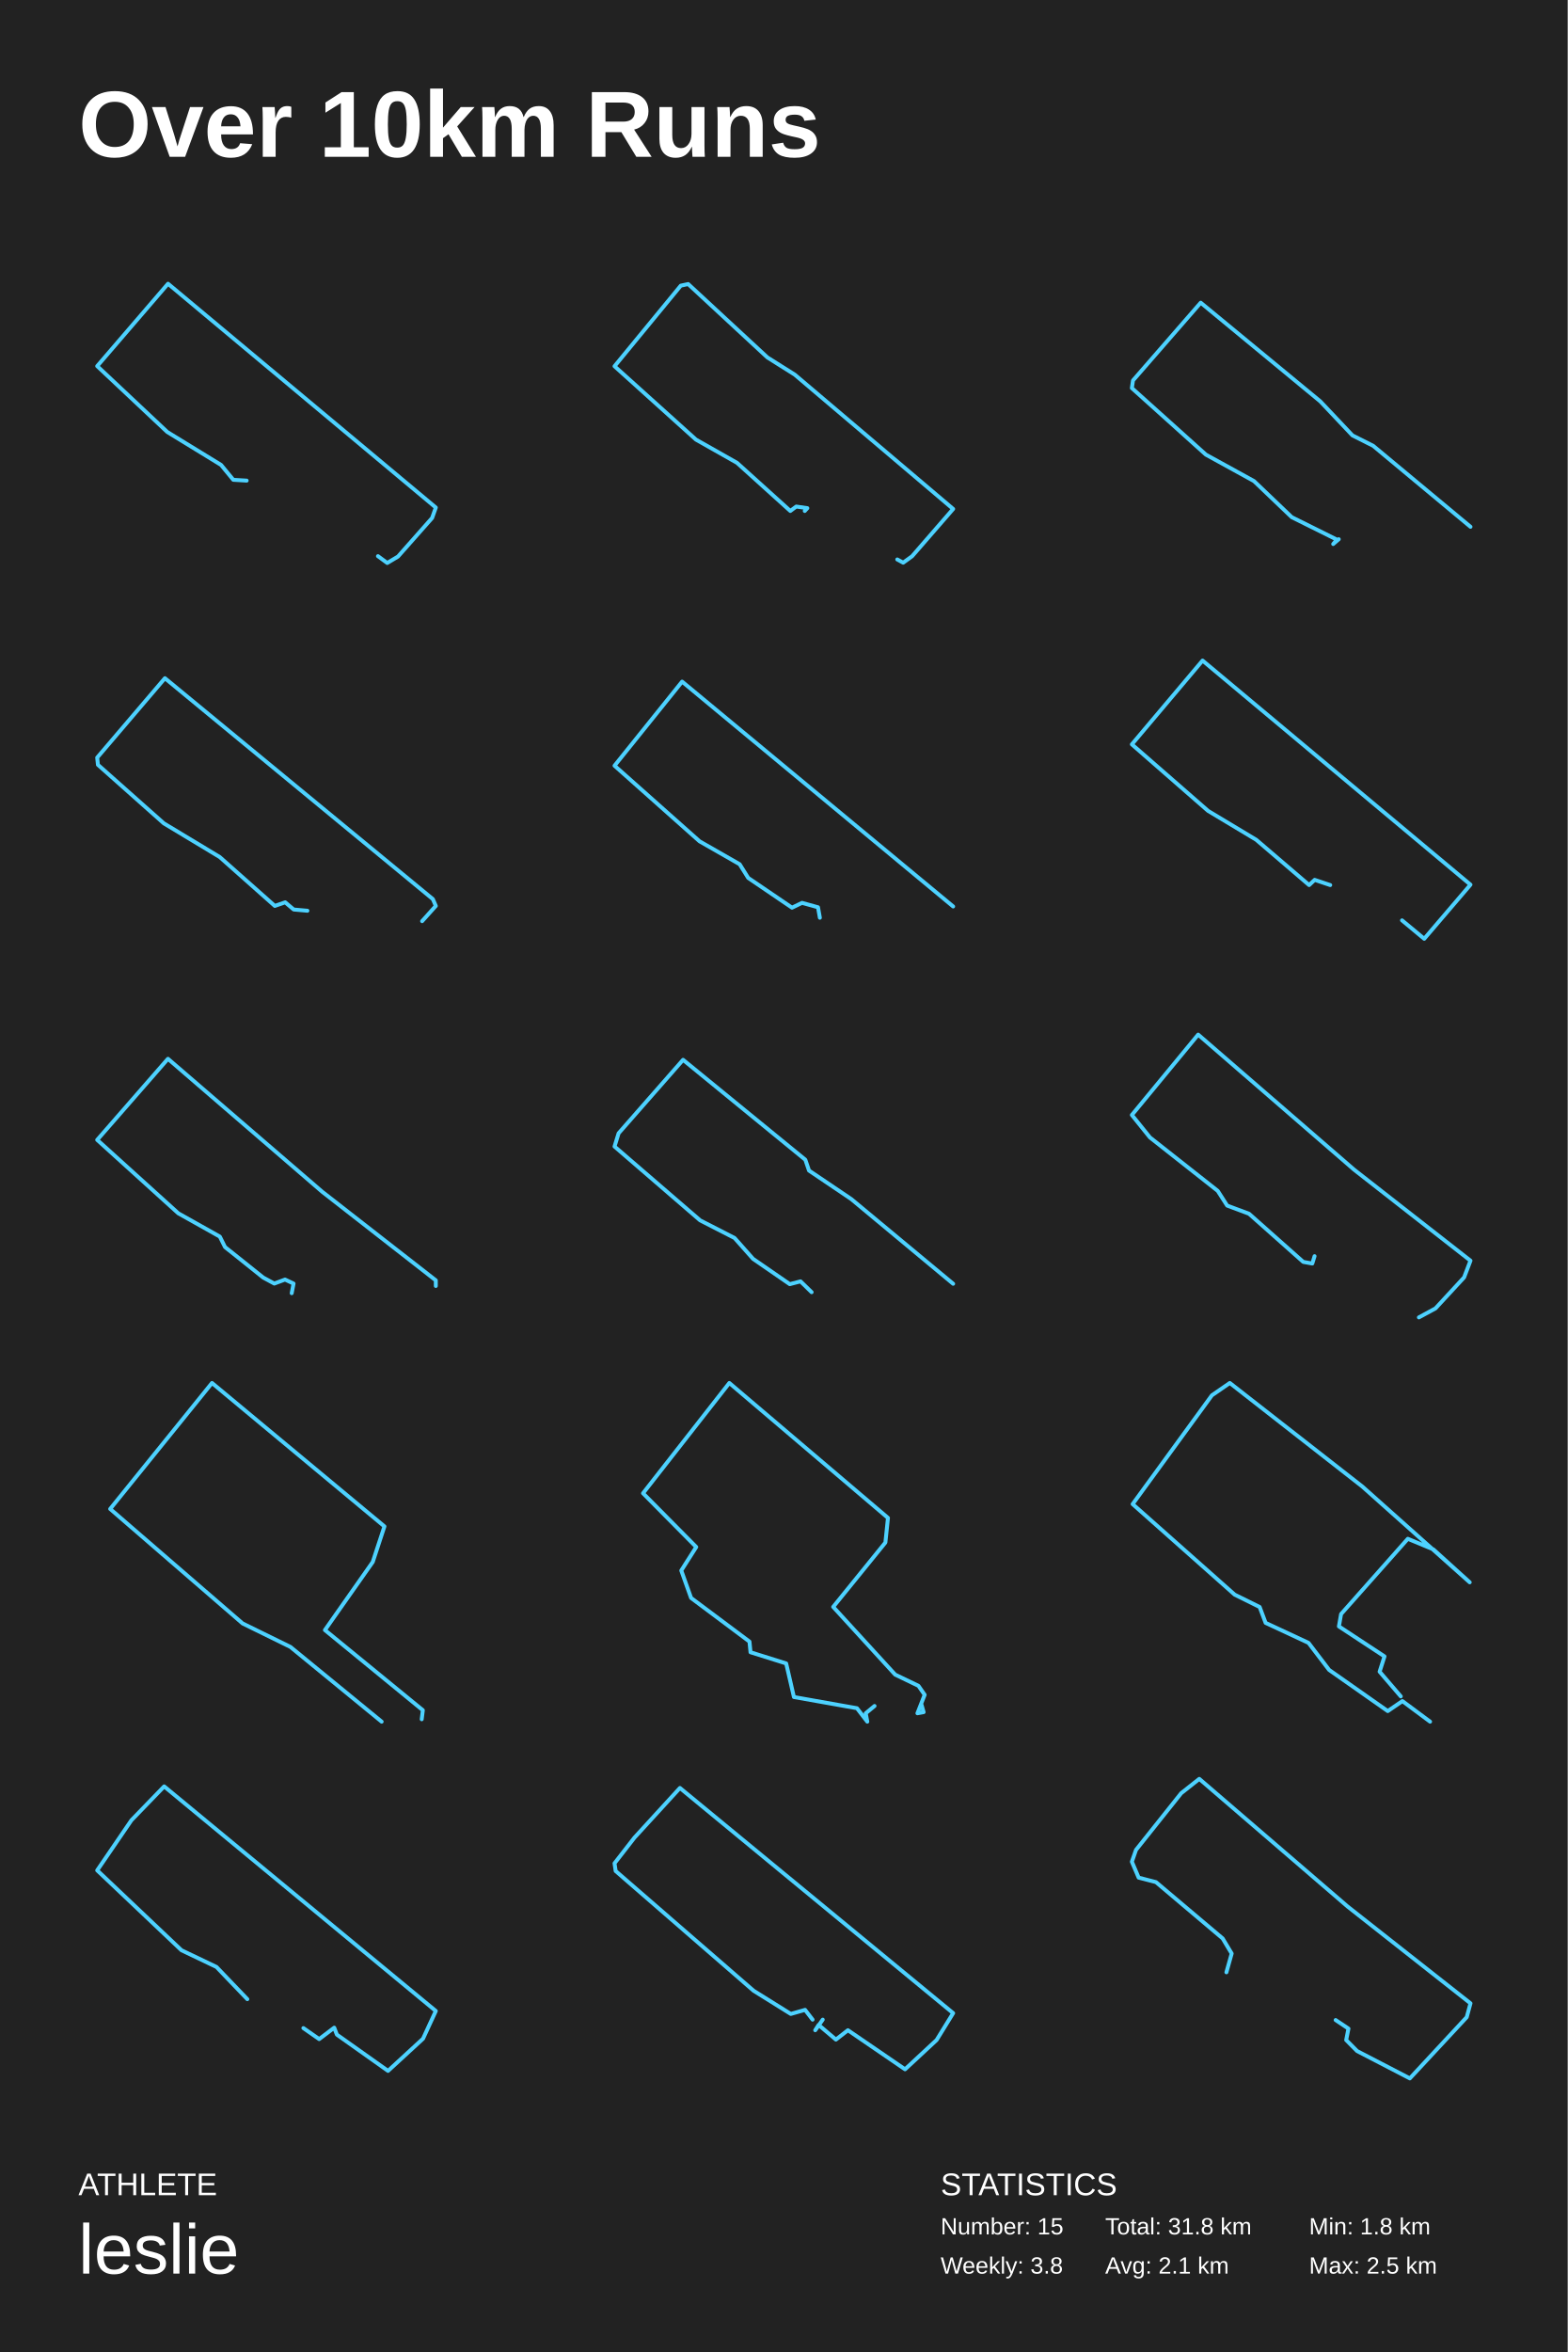
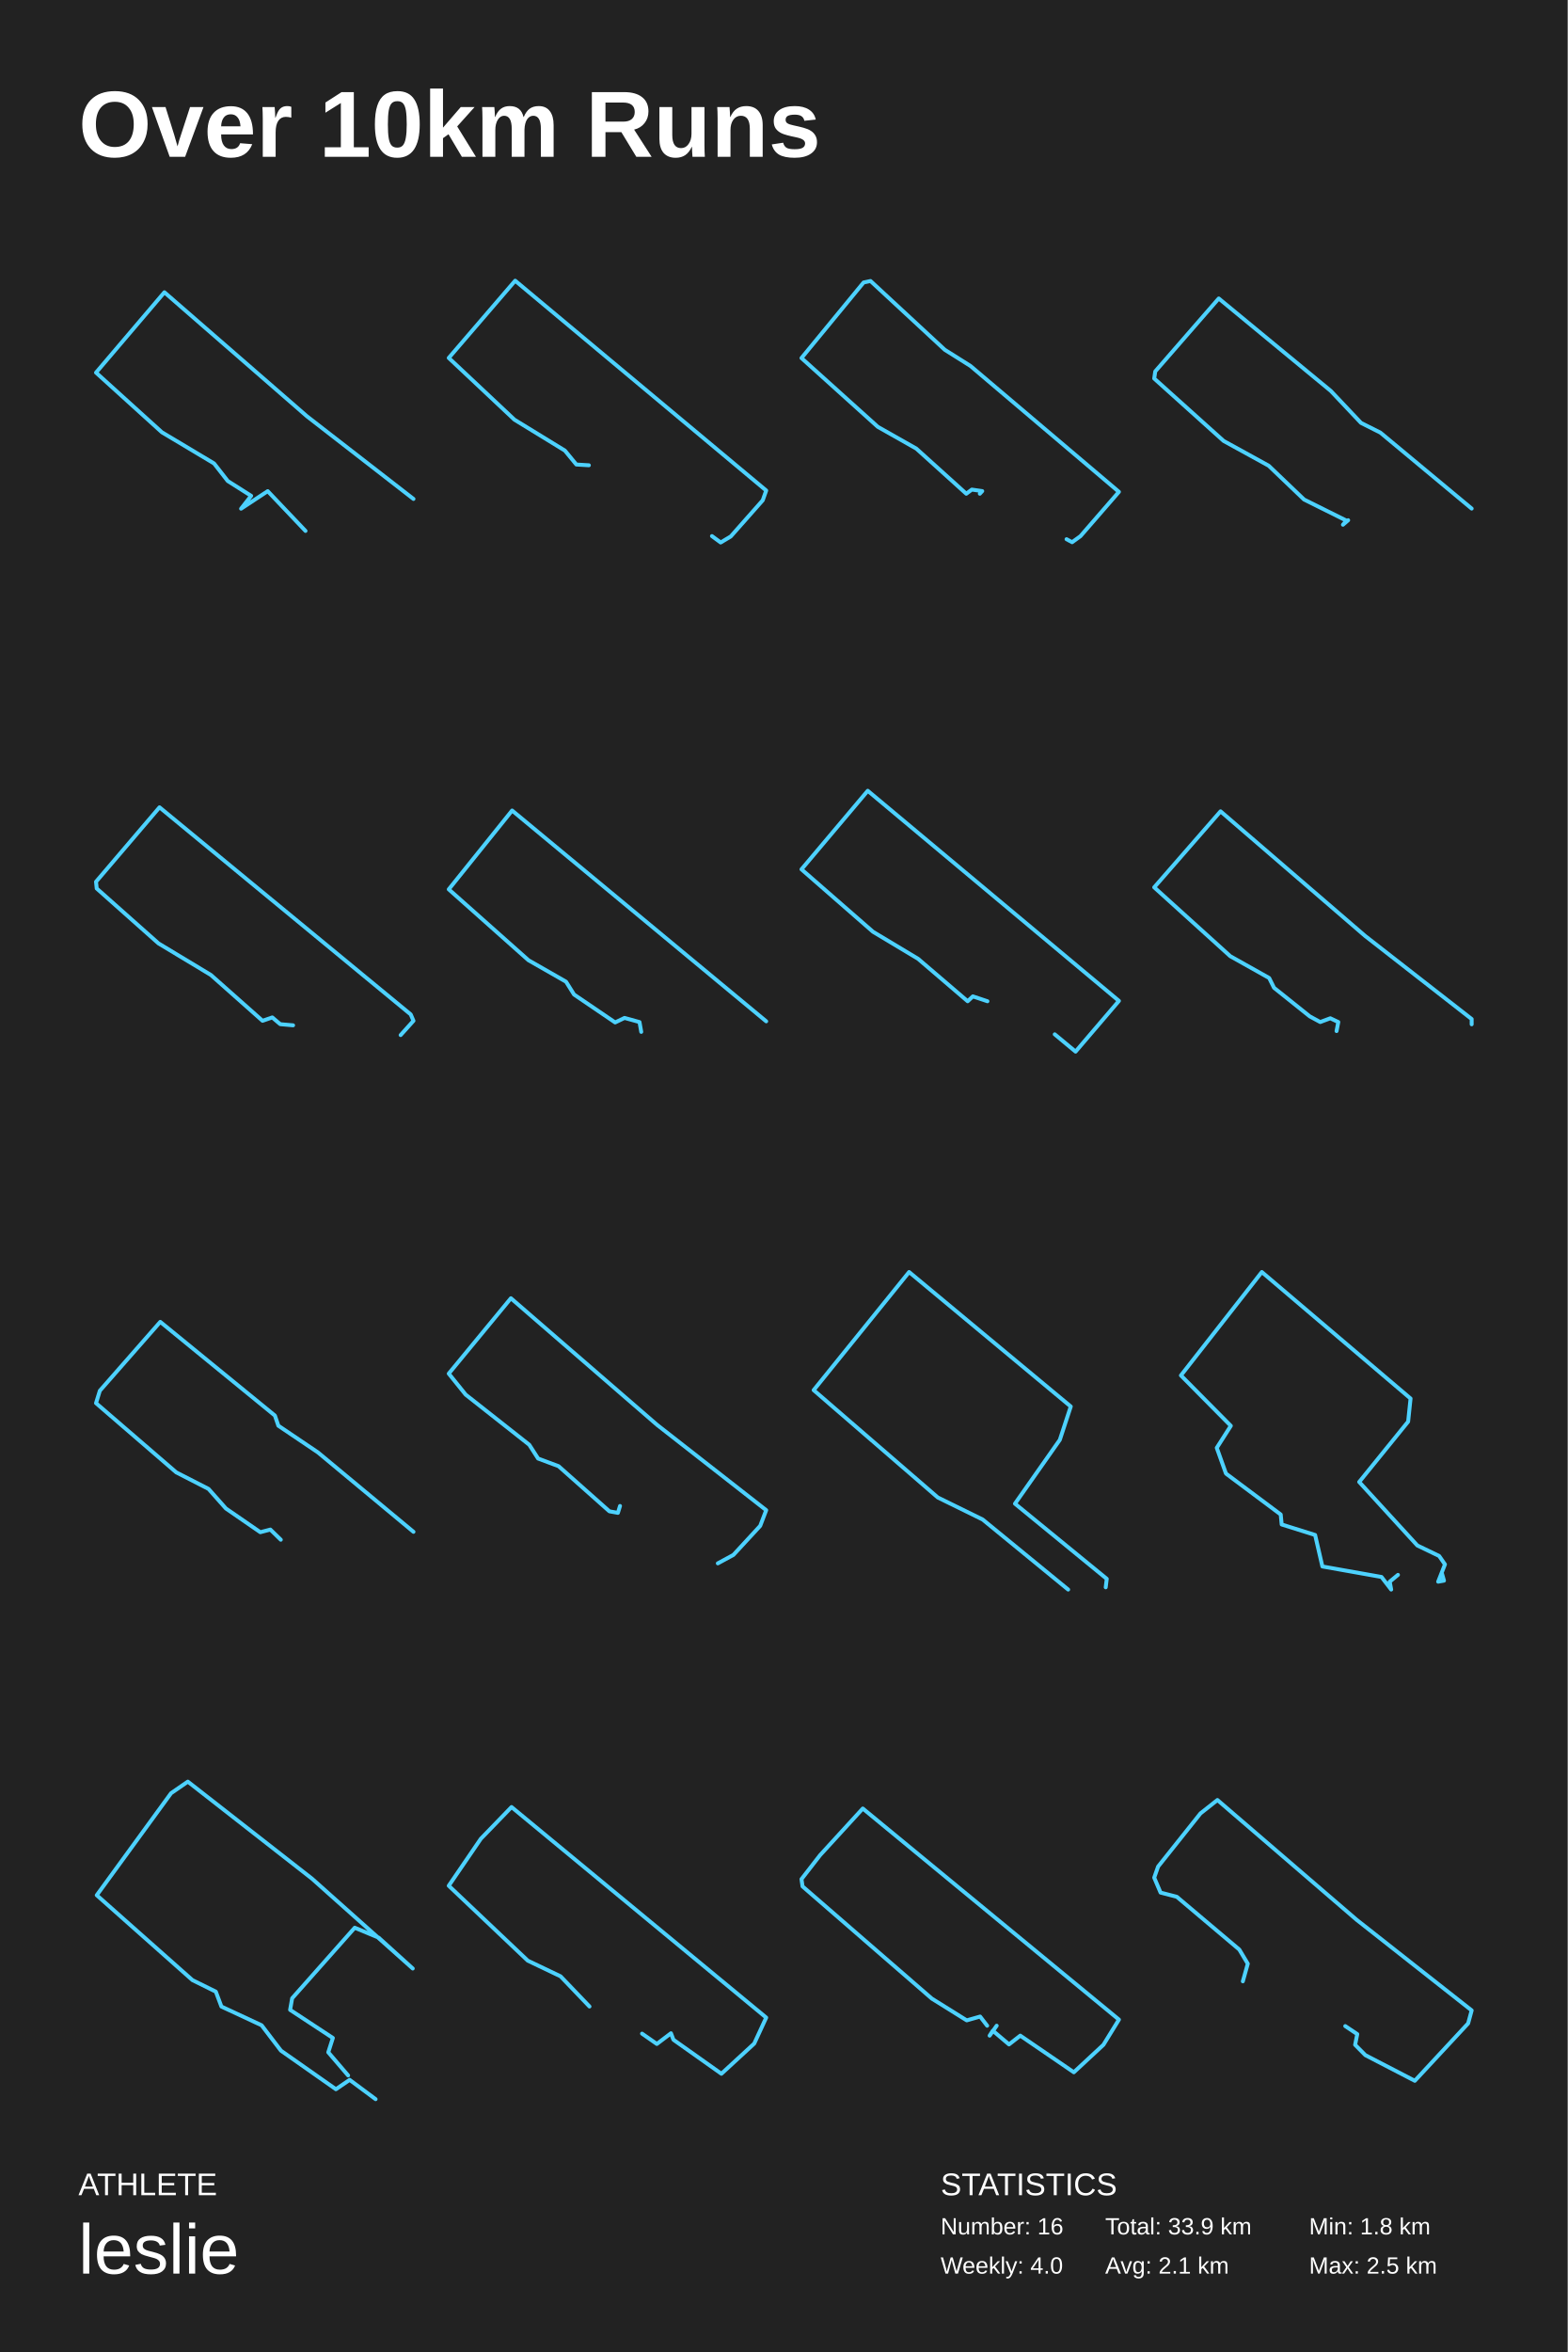
<svg xmlns="http://www.w3.org/2000/svg" baseProfile="full" height="300mm" version="1.1" viewBox="0,0,200,300" width="200mm">
  <defs />
  <rect fill="#222222" height="300" width="200" x="0" y="0" />
  <text fill="#FFFFFF" style="font-size:12px; font-family:Arial; font-weight:bold;" x="10" y="20">Over 10km Runs</text>
  <text fill="#FFFFFF" style="font-size:4px; font-family:Arial" x="10" y="280">ATHLETE</text>
  <text fill="#FFFFFF" style="font-size:9px; font-family:Arial" x="10" y="290">leslie</text>
  <text fill="#FFFFFF" style="font-size:4px; font-family:Arial" x="120" y="280">STATISTICS</text>
-   <text fill="#FFFFFF" style="font-size:3px; font-family:Arial" x="120" y="285">Number: 15</text>
-   <text fill="#FFFFFF" style="font-size:3px; font-family:Arial" x="120" y="290">Weekly: 3.8</text>
-   <text fill="#FFFFFF" style="font-size:3px; font-family:Arial" x="141" y="285">Total: 31.8 km</text>
+   <text fill="#FFFFFF" style="font-size:3px; font-family:Arial" x="120" y="285">Number: 16</text>
+   <text fill="#FFFFFF" style="font-size:3px; font-family:Arial" x="120" y="290">Weekly: 4.0</text>
+   <text fill="#FFFFFF" style="font-size:3px; font-family:Arial" x="141" y="285">Total: 33.9 km</text>
  <text fill="#FFFFFF" style="font-size:3px; font-family:Arial" x="141" y="290">Avg: 2.1 km</text>
  <text fill="#FFFFFF" style="font-size:3px; font-family:Arial" x="167" y="285">Min: 1.8 km</text>
  <text fill="#FFFFFF" style="font-size:3px; font-family:Arial" x="167" y="290">Max: 2.5 km</text>
-   <polyline fill="none" points="31.469,61.303 29.765,61.201 28.204,59.304 21.343,55.102 12.4,46.697 21.437,36.191 55.6,64.737 55.127,66.069 50.774,70.989 49.402,71.809 48.219,70.938" stroke="#4dd2ff" stroke-linecap="round" stroke-linejoin="round" stroke-width="0.5" />
-   <polyline fill="none" points="102.668,65.173 102.998,64.815 101.582,64.611 100.826,65.173 94.028,59.037 88.787,56.071 78.4,46.713 86.851,36.435 87.795,36.23 97.899,45.588 101.393,47.787 121.6,64.918 116.359,70.952 115.226,71.77 114.471,71.361" stroke="#4dd2ff" stroke-linecap="round" stroke-linejoin="round" stroke-width="0.5" />
-   <polyline fill="none" points="170.792,68.778 170.084,69.392 170.556,68.83 164.796,65.966 159.98,61.364 153.843,57.989 144.4,49.5 144.542,48.529 153.182,38.608 168.431,51.188 172.539,55.534 175.183,56.864 187.6,67.193" stroke="#4dd2ff" stroke-linecap="round" stroke-linejoin="round" stroke-width="0.5" />
-   <polyline fill="none" points="39.217,116.165 37.47,116.011 36.384,115.091 35.062,115.551 28.028,109.313 20.898,105.017 12.494,97.551 12.4,96.631 21.04,86.506 55.222,114.682 55.6,115.551 53.853,117.494" stroke="#4dd2ff" stroke-linecap="round" stroke-linejoin="round" stroke-width="0.5" />
-   <polyline fill="none" points="104.595,117.058 104.358,115.724 102.321,115.16 101.042,115.775 95.453,111.979 94.363,110.235 89.247,107.31 78.4,97.665 87.021,86.942 121.6,115.621" stroke="#4dd2ff" stroke-linecap="round" stroke-linejoin="round" stroke-width="0.5" />
-   <polyline fill="none" points="169.706,112.892 167.723,112.227 167.015,112.892 160.264,107.114 154.126,103.432 144.4,94.943 153.418,84.256 187.6,112.841 181.698,119.744 178.866,117.392" stroke="#4dd2ff" stroke-linecap="round" stroke-linejoin="round" stroke-width="0.5" />
-   <polyline fill="none" points="37.214,164.948 37.45,163.72 36.363,163.208 34.993,163.72 33.575,162.952 28.706,159.061 28.045,157.73 22.751,154.761 12.4,145.393 21.428,135.052 41.09,151.997 55.6,163.31 55.6,164.027" stroke="#4dd2ff" stroke-linecap="round" stroke-linejoin="round" stroke-width="0.5" />
-   <polyline fill="none" points="103.545,164.82 102.127,163.438 100.756,163.796 96.077,160.571 93.714,157.909 89.318,155.657 78.4,146.238 78.92,144.548 87.144,135.18 102.741,147.927 103.214,149.309 108.602,152.944 121.6,163.745" stroke="#4dd2ff" stroke-linecap="round" stroke-linejoin="round" stroke-width="0.5" />
-   <polyline fill="none" points="167.706,160.227 167.418,161.164 166.264,160.956 159.345,154.814 156.558,153.774 155.356,151.9 146.707,145.082 144.4,142.219 152.857,131.966 172.752,149.194 187.6,160.8 186.783,162.934 183.131,166.889 181.017,168.034" stroke="#4dd2ff" stroke-linecap="round" stroke-linejoin="round" stroke-width="0.5" />
-   <polyline fill="none" points="48.691,219.6 37.052,210.068 30.948,207.071 14.057,192.466 27.045,176.4 49.046,194.695 47.555,199.23 41.452,207.916 53.943,218.14 53.801,219.293" stroke="#4dd2ff" stroke-linecap="round" stroke-linejoin="round" stroke-width="0.5" />
-   <polyline fill="none" points="111.57,217.601 110.449,218.529 110.647,219.6 109.329,217.886 101.286,216.458 100.297,212.174 95.748,210.746 95.616,209.389 88.166,203.82 86.914,200.321 88.825,197.322 82.035,190.467 93.045,176.4 113.284,193.609 112.955,196.751 106.296,204.962 114.207,213.602 117.174,215.03 117.965,216.173 117.042,218.529 117.833,218.386 117.569,217.458" stroke="#4dd2ff" stroke-linecap="round" stroke-linejoin="round" stroke-width="0.5" />
-   <polyline fill="none" points="182.446,219.6 178.914,216.975 177.045,218.25 169.566,213 166.935,209.55 161.464,207 160.703,204.975 157.517,203.4 144.499,191.85 154.609,177.975 156.894,176.4 173.79,189.6 187.501,201.825 182.861,197.625 179.607,196.275 171.09,205.875 170.813,207.45 176.629,211.275 176.006,213.225 178.707,216.375" stroke="#4dd2ff" stroke-linecap="round" stroke-linejoin="round" stroke-width="0.5" />
-   <polyline fill="none" points="31.552,254.994 27.616,250.887 23.152,248.756 12.4,238.566 16.768,232.171 20.944,227.856 55.6,256.502 53.968,260.037 49.504,264.144 42.976,259.517 42.64,258.633 40.72,260.089 38.704,258.685" stroke="#4dd2ff" stroke-linecap="round" stroke-linejoin="round" stroke-width="0.5" />
-   <polyline fill="none" points="103.668,257.607 102.709,256.36 100.887,256.88 96.14,253.92 78.544,238.652 78.4,237.665 80.941,234.394 86.743,228.058 121.6,256.776 119.49,260.203 115.463,263.942 108.175,258.957 106.641,260.151 104.435,258.282 104.004,258.957 104.962,257.607" stroke="#4dd2ff" stroke-linecap="round" stroke-linejoin="round" stroke-width="0.5" />
-   <polyline fill="none" points="156.461,251.569 157.134,249.175 155.981,247.249 147.475,240.067 145.265,239.494 144.4,237.465 144.929,235.955 150.695,228.721 153.002,226.899 171.935,243.19 187.6,255.525 187.119,257.294 179.863,265.101 173.136,261.614 171.742,260.209 172.031,258.751 170.397,257.659" stroke="#4dd2ff" stroke-linecap="round" stroke-linejoin="round" stroke-width="0.5" />
+   <polyline fill="none" points="38.974,67.719 34.153,62.646 30.755,64.884 32.041,63.243 29.056,61.353 27.311,59.115 20.653,55.136 12.25,47.527 20.974,37.281 39.158,53.097 52.75,63.64" stroke="#4dd2ff" stroke-linecap="round" stroke-linejoin="round" stroke-width="0.5" />
+   <polyline fill="none" points="75.127,59.347 73.53,59.251 72.066,57.473 65.634,53.533 57.25,45.654 65.723,35.804 97.75,62.566 97.306,63.815 93.225,68.427 91.939,69.196 90.83,68.379" stroke="#4dd2ff" stroke-linecap="round" stroke-linejoin="round" stroke-width="0.5" />
+   <polyline fill="none" points="125.001,62.975 125.311,62.639 123.983,62.448 123.275,62.975 116.901,57.222 111.988,54.442 102.25,45.669 110.173,36.033 111.058,35.841 120.53,44.614 123.806,46.675 142.75,62.735 137.837,68.392 136.775,69.159 136.066,68.776" stroke="#4dd2ff" stroke-linecap="round" stroke-linejoin="round" stroke-width="0.5" />
+   <polyline fill="none" points="171.993,66.355 171.329,66.93 171.771,66.403 166.371,63.718 161.857,59.404 156.102,56.239 147.25,48.281 147.383,47.371 155.483,38.07 169.78,49.863 173.63,53.938 176.109,55.185 187.75,64.869" stroke="#4dd2ff" stroke-linecap="round" stroke-linejoin="round" stroke-width="0.5" />
+   <polyline fill="none" points="37.391,130.78 35.753,130.636 34.735,129.773 33.496,130.204 26.901,124.356 20.217,120.329 12.339,113.329 12.25,112.466 20.35,102.974 52.396,129.389 52.75,130.204 51.112,132.026" stroke="#4dd2ff" stroke-linecap="round" stroke-linejoin="round" stroke-width="0.5" />
+   <polyline fill="none" points="81.808,131.617 81.586,130.366 79.676,129.837 78.477,130.414 73.237,126.855 72.215,125.22 67.419,122.478 57.25,113.436 65.332,103.383 97.75,130.27" stroke="#4dd2ff" stroke-linecap="round" stroke-linejoin="round" stroke-width="0.5" />
+   <polyline fill="none" points="125.975,127.711 124.116,127.088 123.452,127.711 117.122,122.294 111.368,118.843 102.25,110.884 110.704,100.865 142.75,127.663 137.217,134.135 134.561,131.93" stroke="#4dd2ff" stroke-linecap="round" stroke-linejoin="round" stroke-width="0.5" />
+   <polyline fill="none" points="170.513,131.514 170.735,130.362 169.716,129.882 168.431,130.362 167.101,129.642 162.537,125.995 161.917,124.747 156.954,121.963 147.25,113.181 155.713,103.486 174.147,119.372 187.75,129.978 187.75,130.65" stroke="#4dd2ff" stroke-linecap="round" stroke-linejoin="round" stroke-width="0.5" />
+   <polyline fill="none" points="35.823,196.394 34.494,195.098 33.209,195.434 28.822,192.411 26.607,189.915 22.486,187.803 12.25,178.973 12.737,177.389 20.447,168.606 35.07,180.556 35.513,181.852 40.565,185.26 52.75,195.386" stroke="#4dd2ff" stroke-linecap="round" stroke-linejoin="round" stroke-width="0.5" />
+   <polyline fill="none" points="79.099,192.088 78.829,192.966 77.748,192.771 71.261,187.014 68.648,186.038 67.521,184.281 59.412,177.889 57.25,175.206 65.179,165.593 83.83,181.744 97.75,192.625 96.984,194.625 93.56,198.333 91.578,199.407" stroke="#4dd2ff" stroke-linecap="round" stroke-linejoin="round" stroke-width="0.5" />
+   <polyline fill="none" points="136.273,202.75 125.361,193.814 119.639,191.004 103.804,177.312 115.98,162.25 136.605,179.401 135.208,183.653 129.486,191.796 141.196,201.381 141.063,202.462" stroke="#4dd2ff" stroke-linecap="round" stroke-linejoin="round" stroke-width="0.5" />
+   <polyline fill="none" points="178.347,200.876 177.296,201.746 177.482,202.75 176.246,201.143 168.705,199.805 167.778,195.788 163.513,194.449 163.39,193.177 156.406,187.956 155.231,184.676 157.024,181.864 150.658,175.438 160.979,162.25 179.954,178.383 179.645,181.329 173.402,189.027 180.819,197.127 183.601,198.466 184.342,199.537 183.477,201.746 184.219,201.612 183.971,200.742" stroke="#4dd2ff" stroke-linecap="round" stroke-linejoin="round" stroke-width="0.5" />
+   <polyline fill="none" points="47.918,267.75 44.607,265.289 42.854,266.484 35.843,261.563 33.376,258.328 28.248,255.938 27.534,254.039 24.548,252.563 12.343,241.735 21.821,228.727 23.963,227.25 39.803,239.625 52.657,251.086 48.308,247.149 45.256,245.883 37.271,254.883 37.012,256.36 42.465,259.945 41.881,261.774 44.412,264.727" stroke="#4dd2ff" stroke-linecap="round" stroke-linejoin="round" stroke-width="0.5" />
+   <polyline fill="none" points="75.205,255.932 71.515,252.082 67.33,250.083 57.25,240.53 61.345,234.535 65.26,230.49 97.75,257.345 96.22,260.66 92.035,264.51 85.915,260.172 85.6,259.344 83.8,260.708 81.91,259.392" stroke="#4dd2ff" stroke-linecap="round" stroke-linejoin="round" stroke-width="0.5" />
+   <polyline fill="none" points="125.939,258.381 125.04,257.213 123.332,257.7 118.882,254.925 102.385,240.611 102.25,239.686 104.632,236.619 110.071,230.679 142.75,257.602 140.772,260.815 136.996,264.321 130.164,259.647 128.726,260.767 126.658,259.014 126.253,259.647 127.152,258.381" stroke="#4dd2ff" stroke-linecap="round" stroke-linejoin="round" stroke-width="0.5" />
+   <polyline fill="none" points="158.558,252.721 159.188,250.477 158.107,248.671 150.133,241.938 148.061,241.401 147.25,239.498 147.746,238.083 153.152,231.301 155.314,229.593 173.064,244.865 187.75,256.429 187.299,258.088 180.497,265.407 174.19,262.138 172.883,260.821 173.154,259.454 171.622,258.43" stroke="#4dd2ff" stroke-linecap="round" stroke-linejoin="round" stroke-width="0.5" />
</svg>
